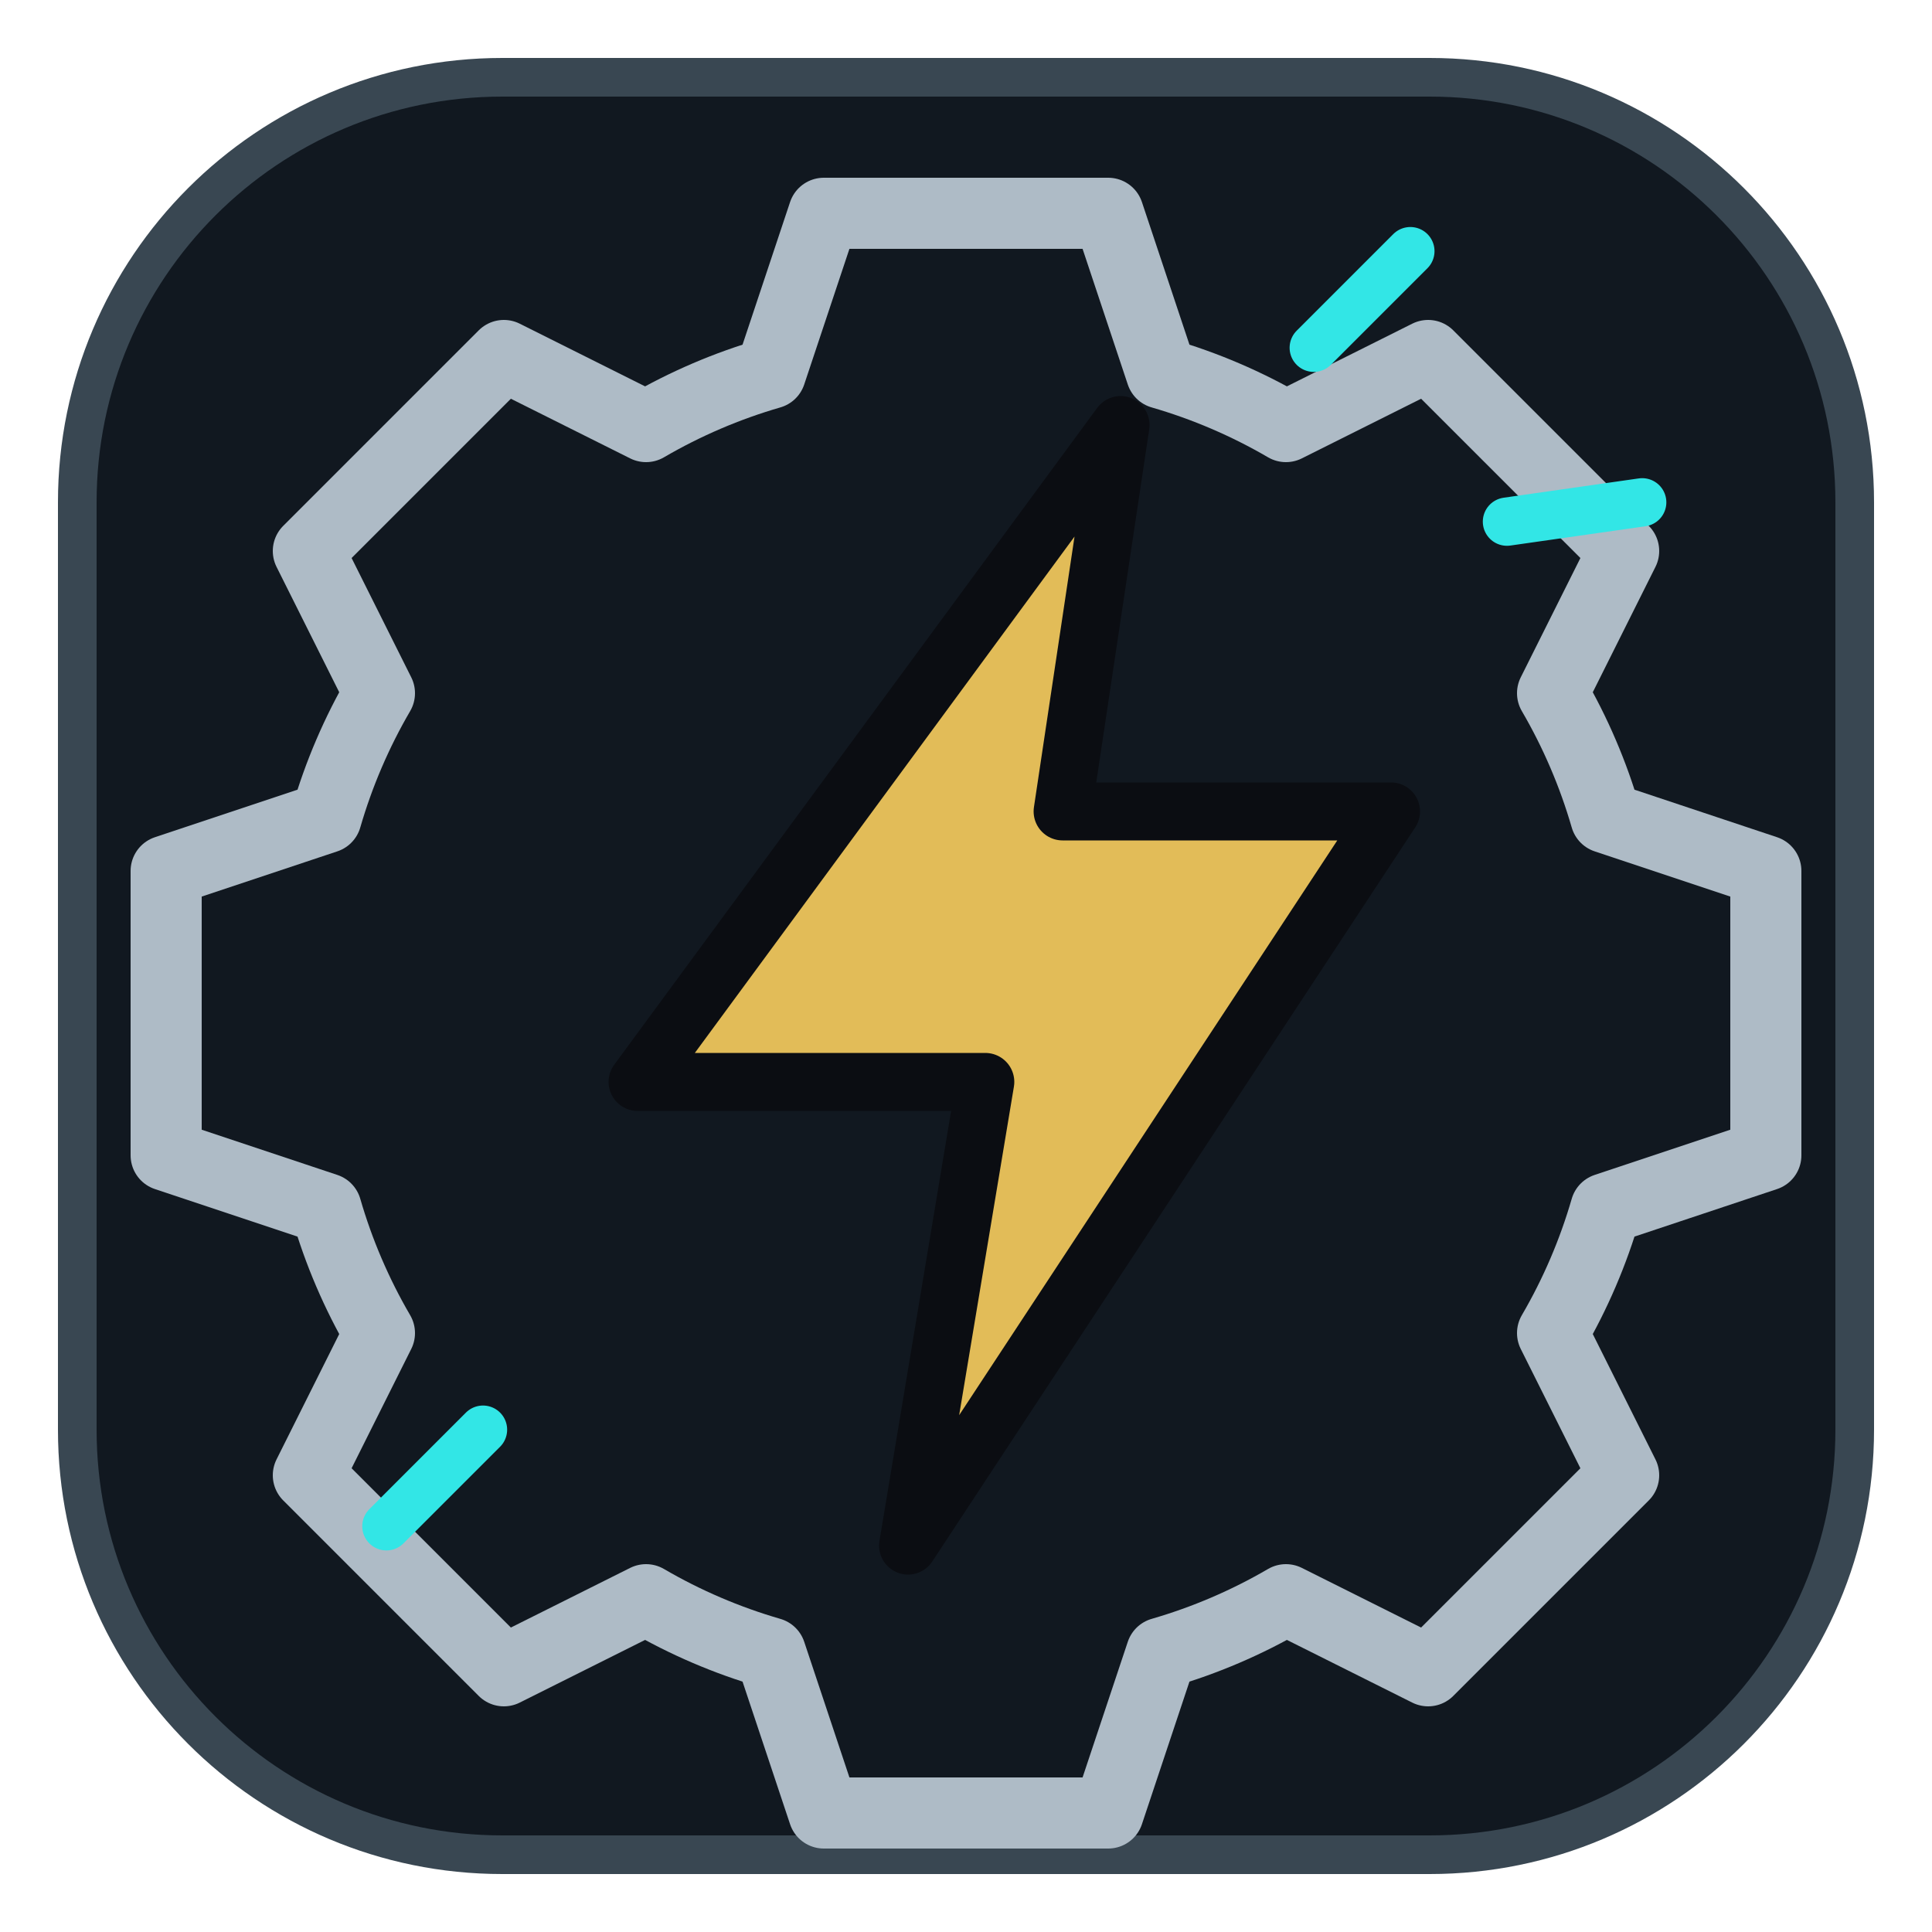
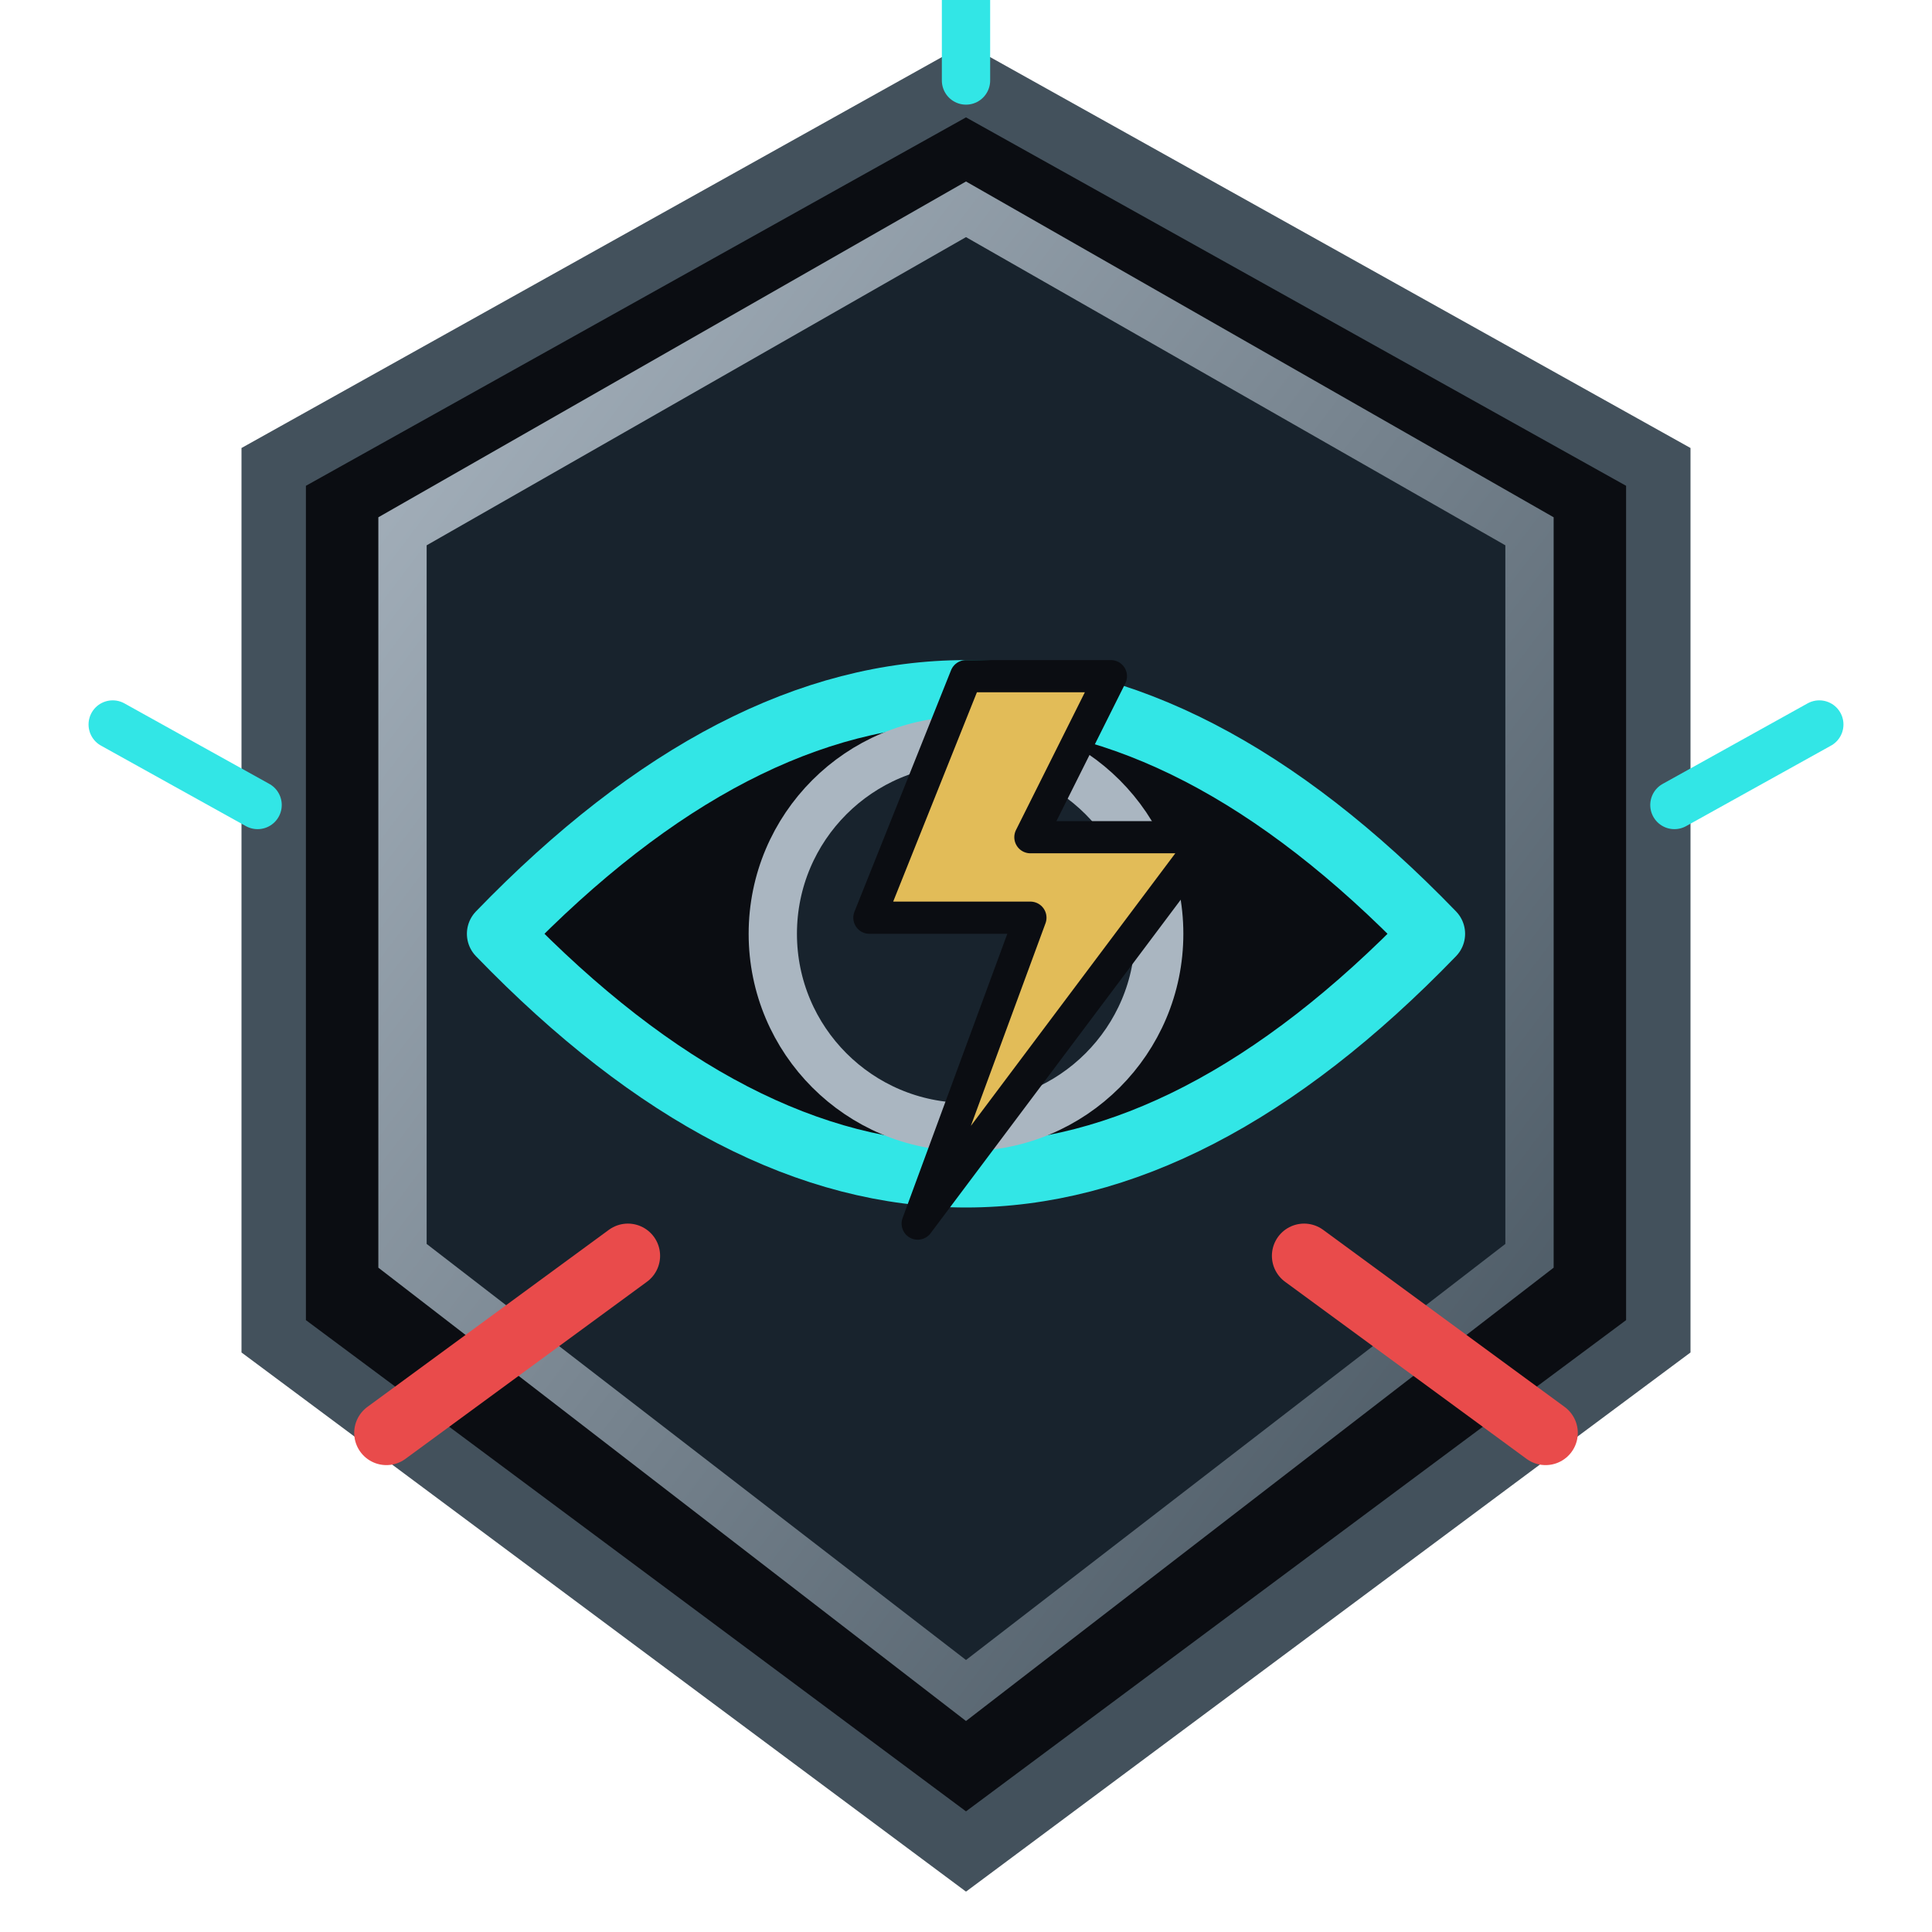
- <svg xmlns="http://www.w3.org/2000/svg" viewBox="0 0 100 100" role="img" aria-labelledby="title desc">
-   <rect x="4" y="4" width="92" height="92" rx="22" fill="#111820" stroke="#394752" stroke-width="2" />
-   <path d="M42 12h16l3 9a31 31 0 0 1 7 3l8-4 11 11-4 8a31 31 0 0 1 3 7l9 3v16l-9 3a31 31 0 0 1-3 7l4 8-11 11-8-4a31 31 0 0 1-7 3l-3 9H42l-3-9a31 31 0 0 1-7-3l-8 4-11-11 4-8a31 31 0 0 1-3-7l-9-3V49l9-3a31 31 0 0 1 3-7l-4-8 11-11 8 4a31 31 0 0 1 7-3z" fill="none" stroke="#aebbc6" stroke-width="4" stroke-linejoin="round" transform="translate(4 0) scale(.92)" />
-   <path d="M58 22 33 56h18l-4 24 25-38H55z" fill="#e2bc58" stroke="#0b0d12" stroke-width="3" stroke-linejoin="round" />
-   <path d="M68 18l5-5m5 14 7-1M25 74l-5 5" stroke="#32e6e6" stroke-width="2.5" stroke-linecap="round" />
+ <svg xmlns="http://www.w3.org/2000/svg" viewBox="0 0 120 120" role="img" aria-labelledby="title desc">
+   <defs>
+     <linearGradient id="metal" x1="0" y1="0" x2="1" y2="1">
+       <stop stop-color="#aab6c1" />
+       <stop offset="1" stop-color="#43515c" />
+     </linearGradient>
+     <linearGradient id="pulse" x1="0" y1="0" x2="1" y2="1">
+       <stop stop-color="#32e6e6" />
+       <stop offset="1" stop-color="#e2bc58" />
+     </linearGradient>
+   </defs>
+   <path d="M60 5 103 29 103 83 60 115 17 83 17 29Z" fill="#0b0d12" stroke="#43515c" stroke-width="4" />
+   <path d="M60 13 95 33 95 78 60 105 25 78 25 33Z" fill="#18232d" stroke="url(#metal)" stroke-width="3" />
+   <path d="M31 58Q60 28 89 58 60 88 31 58Z" fill="#0b0d12" stroke="#32e6e6" stroke-width="4" stroke-linejoin="round" />
+   <circle cx="60" cy="58" r="12" fill="#18232d" stroke="#aab6c1" stroke-width="3" />
+   <path d="M60 42 54 57 64 57 57 76 75 52 64 52 69 42Z" fill="#e2bc58" stroke="#0b0d12" stroke-width="2" stroke-linejoin="round" />
+   <path d="M24 89 39 78M96 89 81 78" stroke="#e94b4b" stroke-width="4" stroke-linecap="round" />
+   <path d="M16 50 7 45M104 50 113 45M60 5V0" stroke="#32e6e6" stroke-width="3" stroke-linecap="round" />
</svg>
